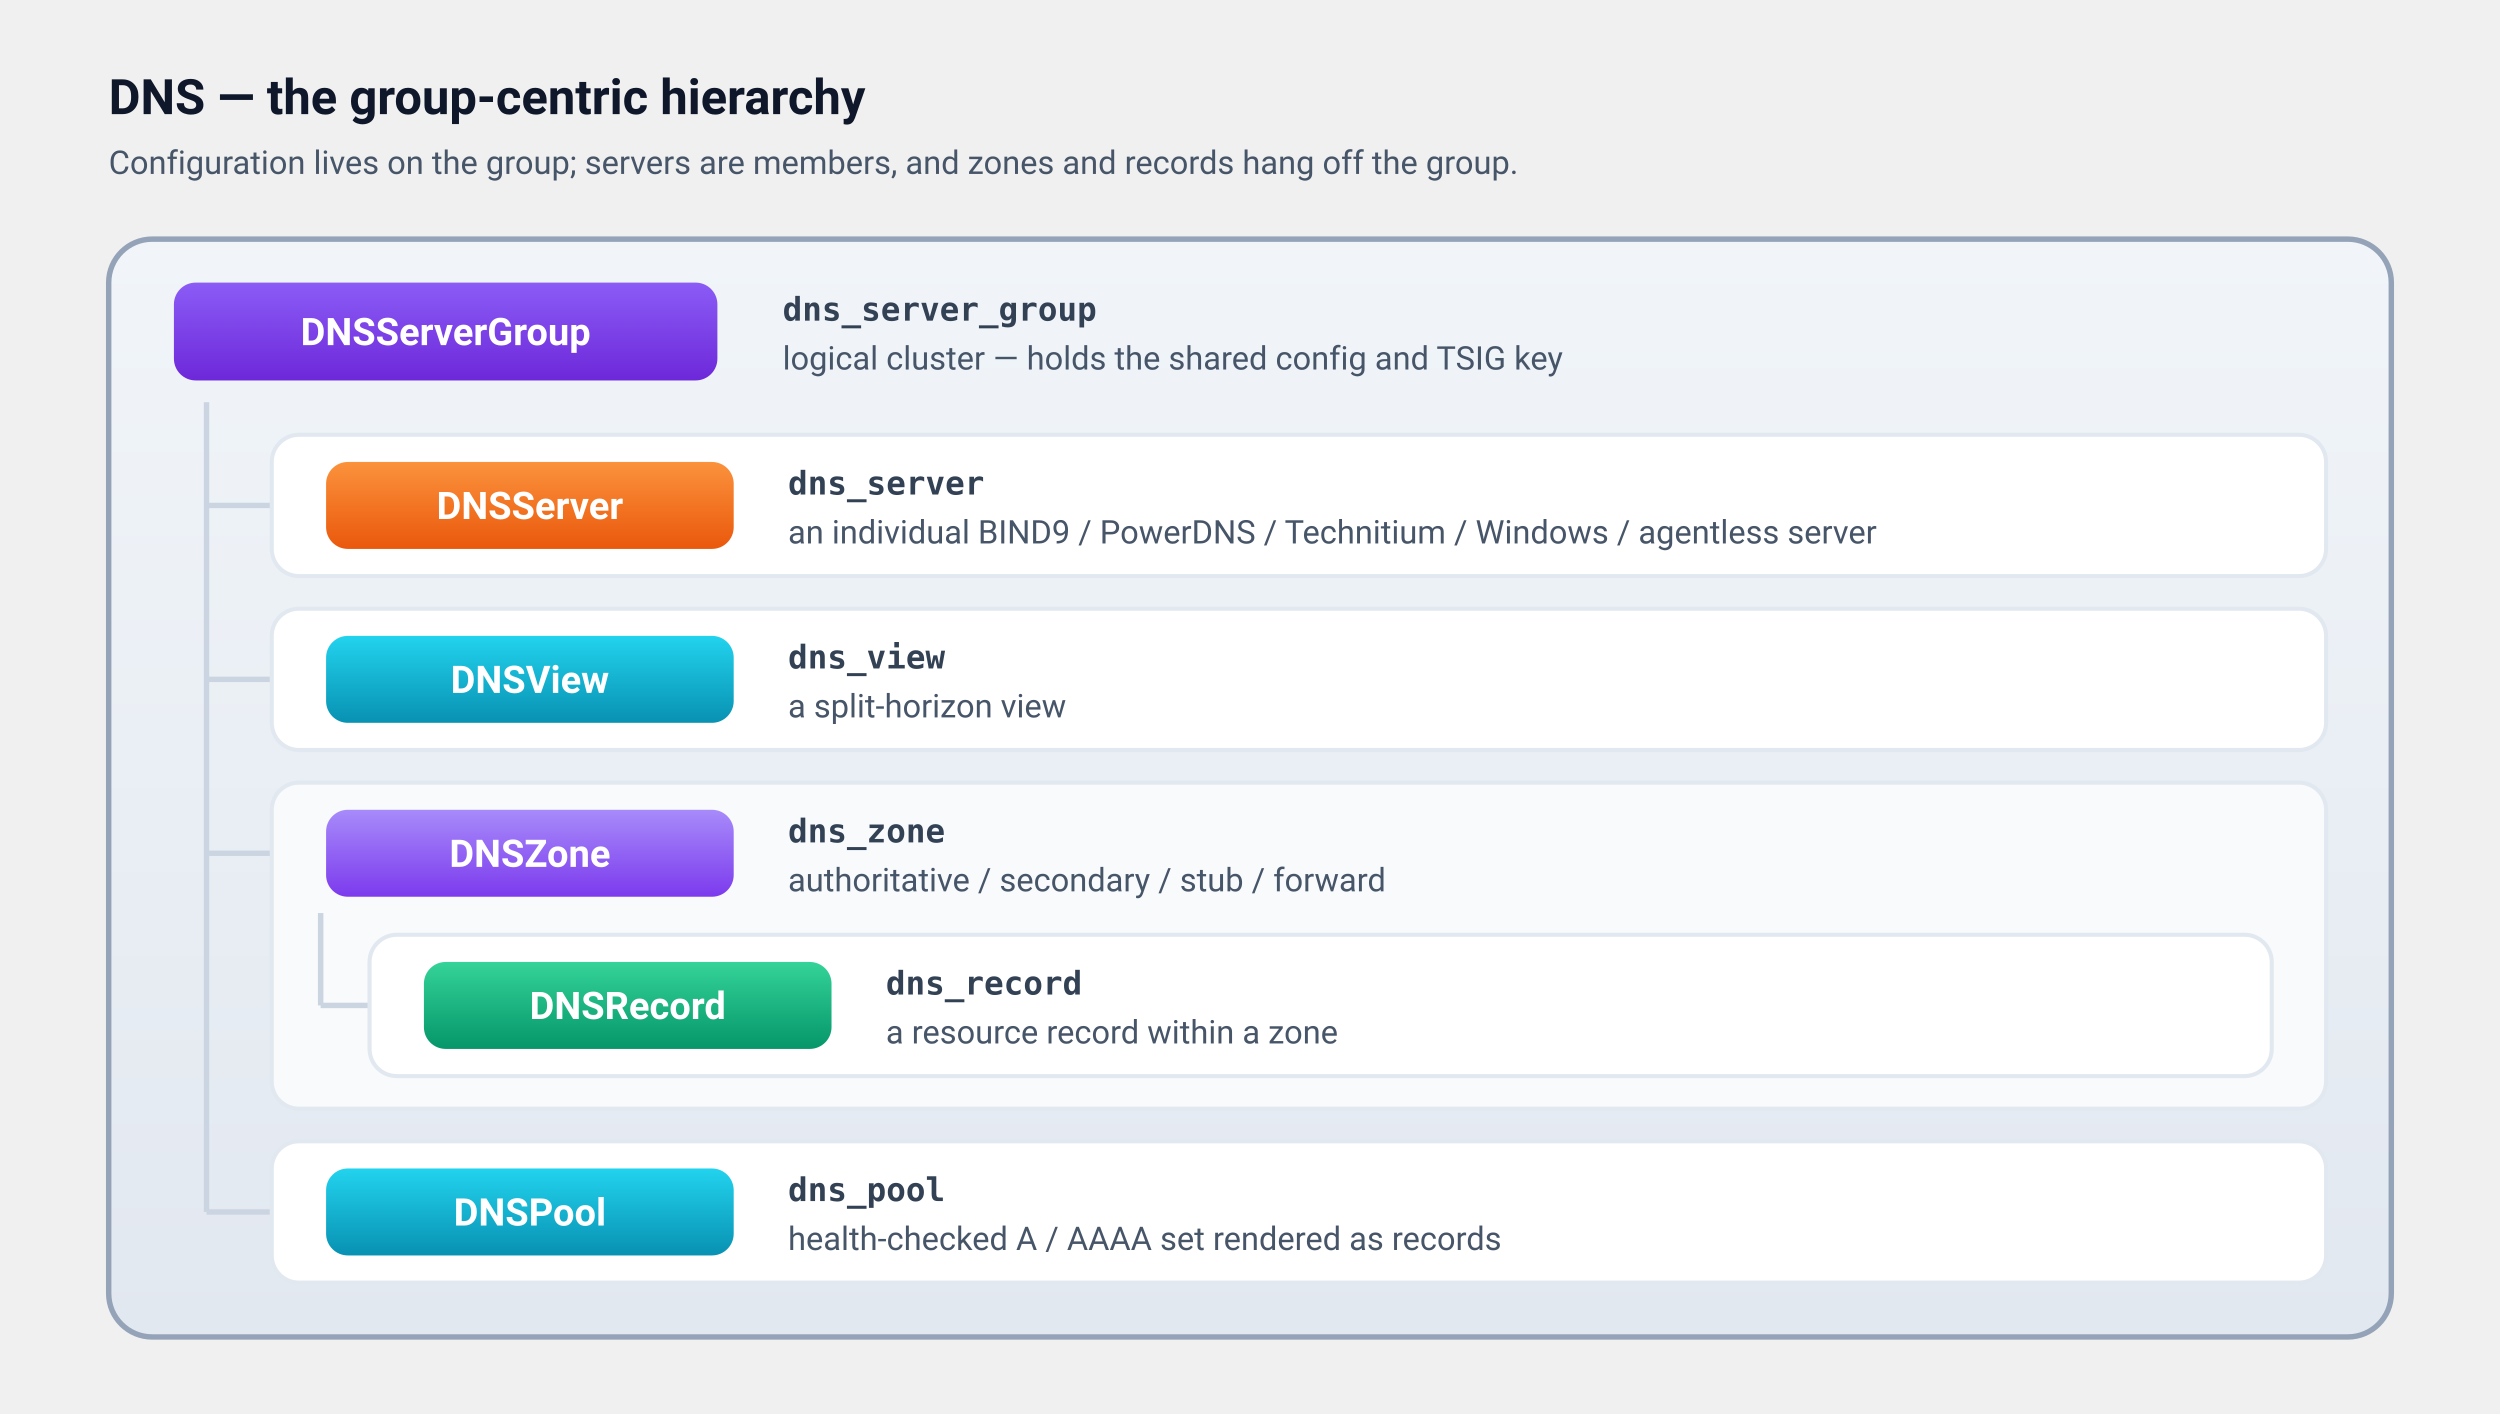
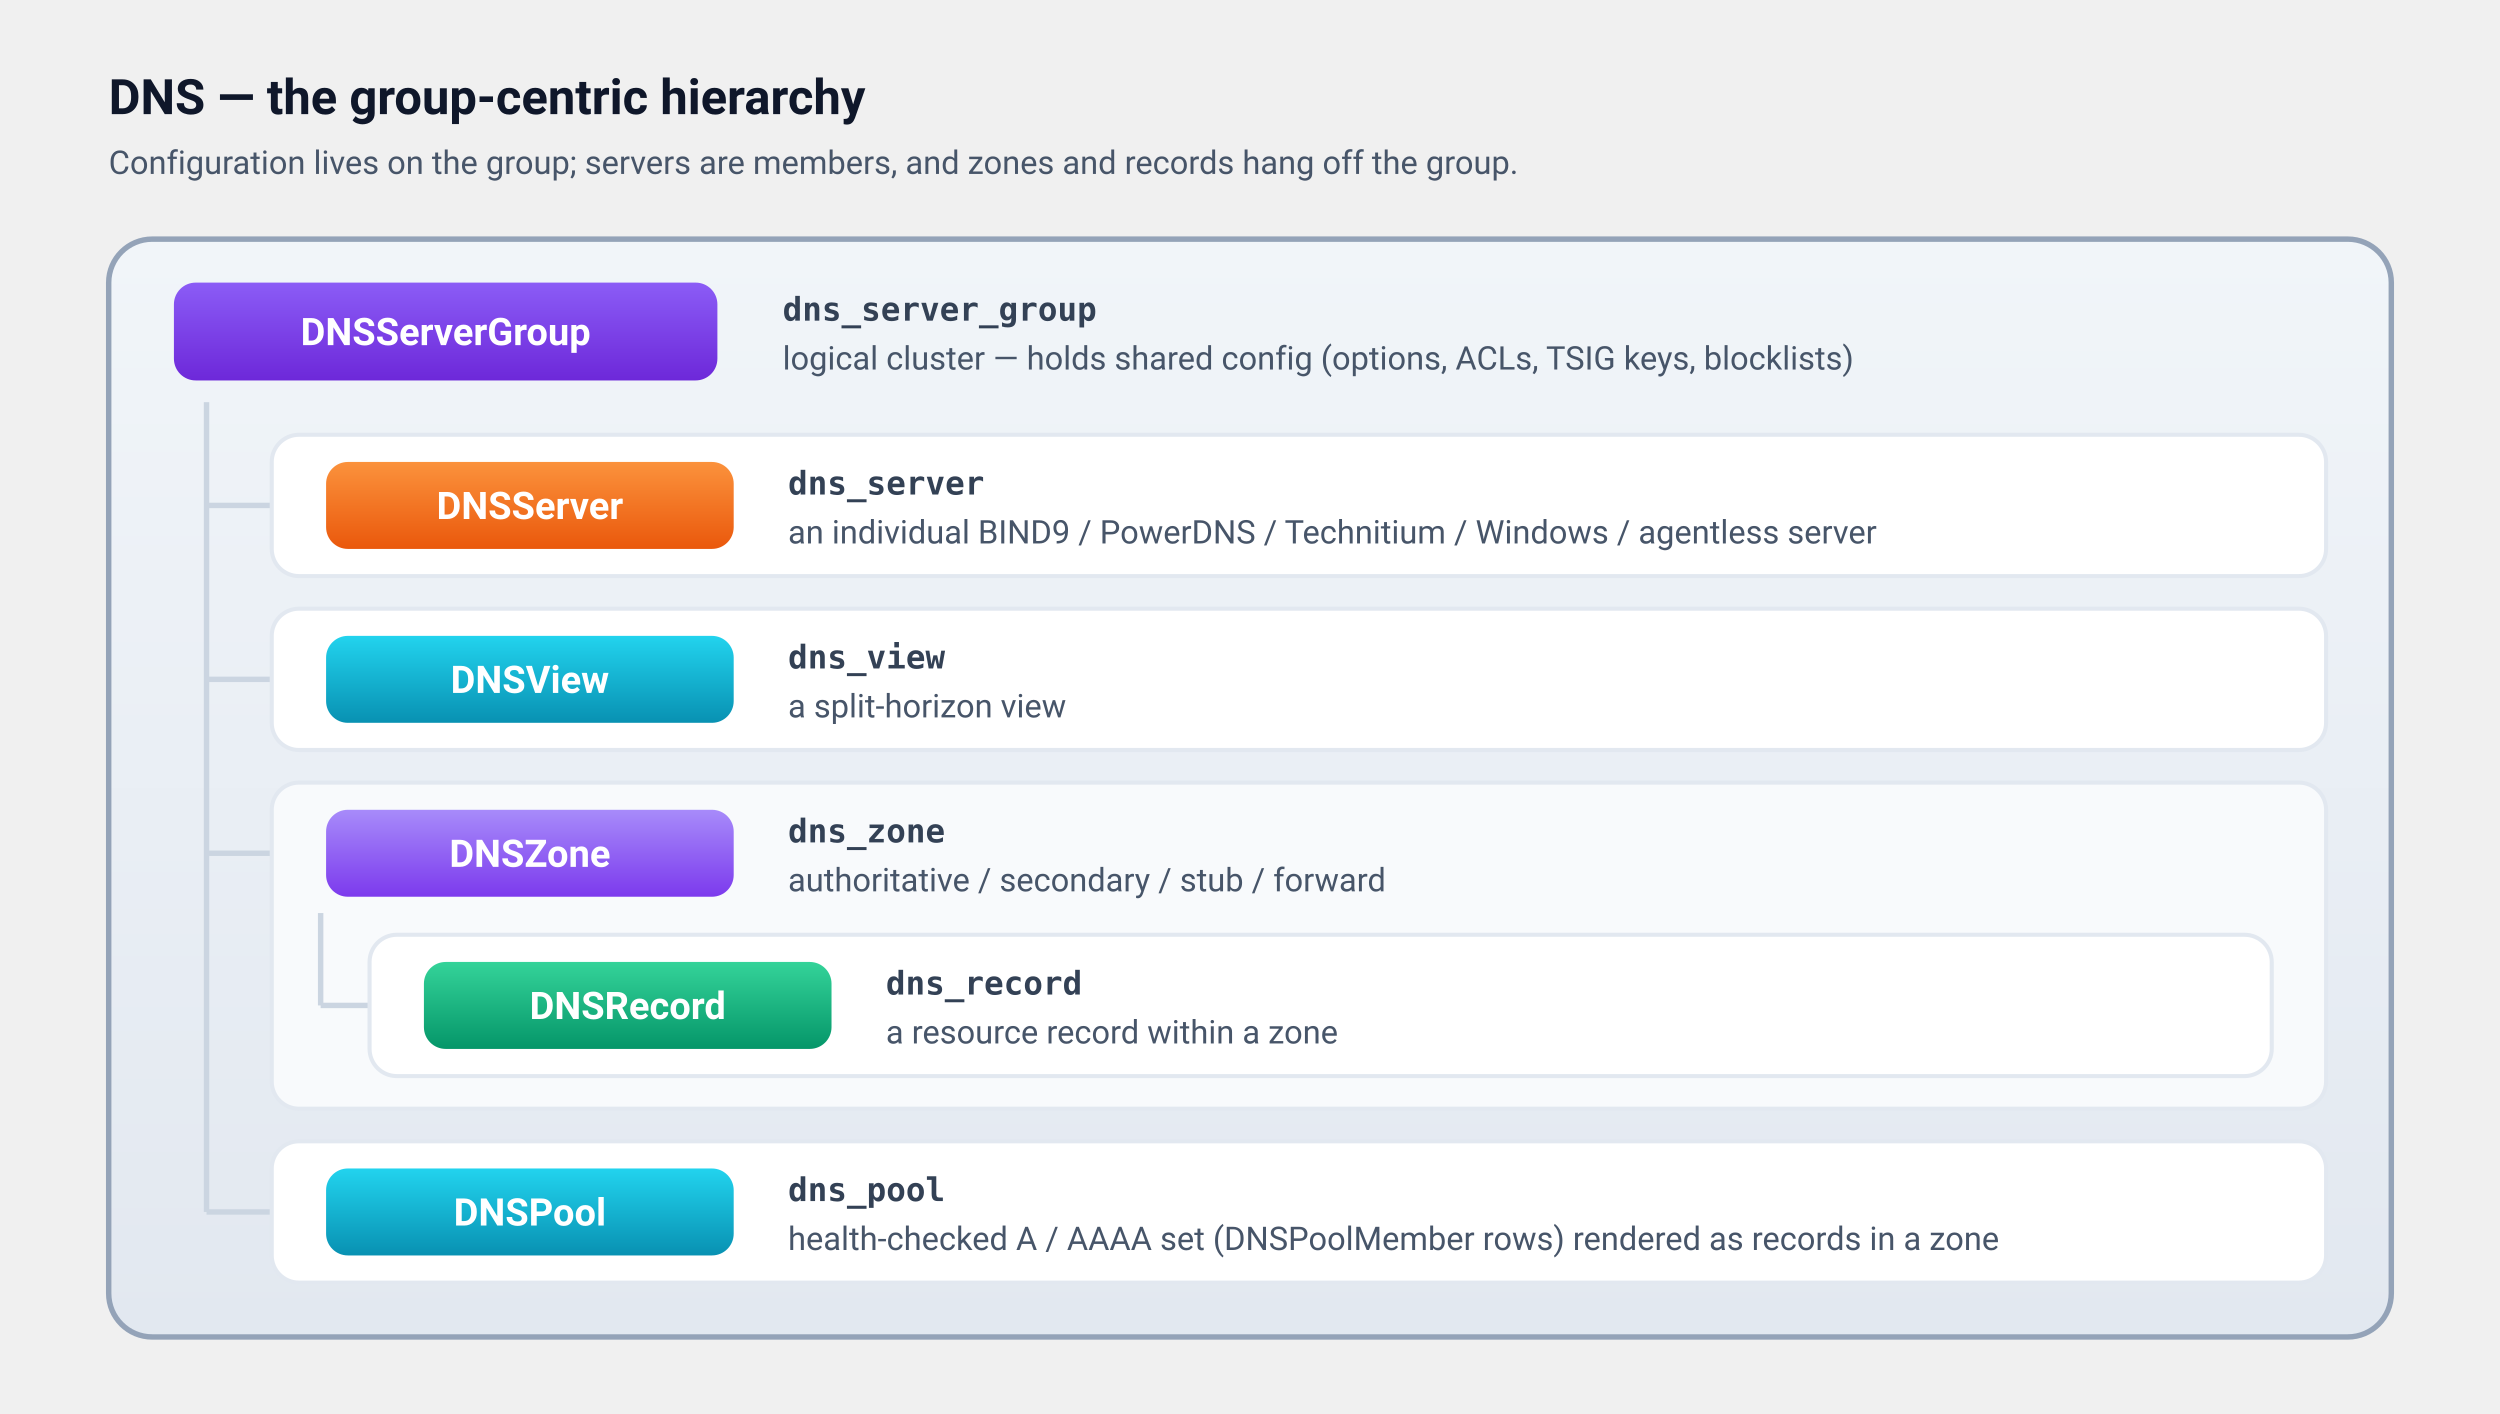
<svg xmlns="http://www.w3.org/2000/svg" width="920" height="520" viewBox="0 0 920 520" preserveAspectRatio="xMidYMid meet" font-family="ui-sans-serif, system-ui, -apple-system, 'Segoe UI', Roboto, Helvetica, Arial, sans-serif">
  <defs>
    <linearGradient id="dmd-surface" x1="0" y1="0" x2="0" y2="1">
      <stop offset="0%" stop-color="#f1f5f9" />
      <stop offset="100%" stop-color="#e2e8f0" />
    </linearGradient>
    <linearGradient id="dmd-group" x1="0" y1="0" x2="0" y2="1">
      <stop offset="0%" stop-color="#8b5cf6" />
      <stop offset="100%" stop-color="#6d28d9" />
    </linearGradient>
    <linearGradient id="dmd-server" x1="0" y1="0" x2="0" y2="1">
      <stop offset="0%" stop-color="#fb923c" />
      <stop offset="100%" stop-color="#ea580c" />
    </linearGradient>
    <linearGradient id="dmd-view" x1="0" y1="0" x2="0" y2="1">
      <stop offset="0%" stop-color="#22d3ee" />
      <stop offset="100%" stop-color="#0891b2" />
    </linearGradient>
    <linearGradient id="dmd-zone" x1="0" y1="0" x2="0" y2="1">
      <stop offset="0%" stop-color="#a78bfa" />
      <stop offset="100%" stop-color="#7c3aed" />
    </linearGradient>
    <linearGradient id="dmd-record" x1="0" y1="0" x2="0" y2="1">
      <stop offset="0%" stop-color="#34d399" />
      <stop offset="100%" stop-color="#059669" />
    </linearGradient>
  </defs>
  <text x="40" y="42" font-size="18" font-weight="600" fill="#0f172a">DNS — the group-centric hierarchy</text>
  <text x="40" y="64" font-size="12" fill="#475569">Configuration lives on the group; servers are members, and zones and records hang off the group.</text>
  <rect x="40" y="88" width="840" height="404" rx="16" fill="url(#dmd-surface)" stroke="#94a3b8" stroke-width="2" />
  <rect x="64" y="104" width="200" height="36" rx="8" fill="url(#dmd-group)" />
  <text x="164" y="127" text-anchor="middle" font-size="14" font-weight="600" fill="#ffffff">DNSServerGroup</text>
  <text x="288" y="118" font-size="12" font-weight="600" fill="#334155" font-family="ui-monospace, SFMono-Regular, Menlo, Consolas, monospace">dns_server_group</text>
-   <text x="288" y="136" font-size="12" fill="#475569">logical cluster — holds the shared config and TSIG key</text>
+   <text x="288" y="136" font-size="12" fill="#475569">logical cluster — holds shared config (options, ACLs, TSIG keys, blocklists)</text>
  <path d="M 76 148 V 446" stroke="#cbd5e1" stroke-width="2" fill="none" />
  <path d="M 76 186 H 100" stroke="#cbd5e1" stroke-width="2" fill="none" />
  <path d="M 76 250 H 100" stroke="#cbd5e1" stroke-width="2" fill="none" />
  <path d="M 76 314 H 100" stroke="#cbd5e1" stroke-width="2" fill="none" />
  <path d="M 76 446 H 100" stroke="#cbd5e1" stroke-width="2" fill="none" />
  <rect x="100" y="160" width="756" height="52" rx="10" fill="#ffffff" stroke="#e2e8f0" stroke-width="1.5" />
  <rect x="120" y="170" width="150" height="32" rx="8" fill="url(#dmd-server)" />
  <text x="195" y="191" text-anchor="middle" font-size="14" font-weight="600" fill="#ffffff">DNSServer</text>
  <text x="290" y="182" font-size="12" font-weight="600" fill="#334155" font-family="ui-monospace, SFMono-Regular, Menlo, Consolas, monospace">dns_server</text>
  <text x="290" y="200" font-size="12" fill="#475569">an individual BIND9 / PowerDNS / Technitium / Windows / agentless server</text>
  <rect x="100" y="224" width="756" height="52" rx="10" fill="#ffffff" stroke="#e2e8f0" stroke-width="1.5" />
  <rect x="120" y="234" width="150" height="32" rx="8" fill="url(#dmd-view)" />
  <text x="195" y="255" text-anchor="middle" font-size="14" font-weight="600" fill="#ffffff">DNSView</text>
  <text x="290" y="246" font-size="12" font-weight="600" fill="#334155" font-family="ui-monospace, SFMono-Regular, Menlo, Consolas, monospace">dns_view</text>
  <text x="290" y="264" font-size="12" fill="#475569">a split-horizon view</text>
  <rect x="100" y="288" width="756" height="120" rx="10" fill="#f8fafc" stroke="#e2e8f0" stroke-width="1.5" />
  <rect x="120" y="298" width="150" height="32" rx="8" fill="url(#dmd-zone)" />
  <text x="195" y="319" text-anchor="middle" font-size="14" font-weight="600" fill="#ffffff">DNSZone</text>
  <text x="290" y="310" font-size="12" font-weight="600" fill="#334155" font-family="ui-monospace, SFMono-Regular, Menlo, Consolas, monospace">dns_zone</text>
  <text x="290" y="328" font-size="12" fill="#475569">authoritative / secondary / stub / forward</text>
  <path d="M 118 336 V 370" stroke="#cbd5e1" stroke-width="2" fill="none" />
  <path d="M 118 370 H 136" stroke="#cbd5e1" stroke-width="2" fill="none" />
  <rect x="136" y="344" width="700" height="52" rx="10" fill="#ffffff" stroke="#e2e8f0" stroke-width="1.5" />
  <rect x="156" y="354" width="150" height="32" rx="8" fill="url(#dmd-record)" />
  <text x="231" y="375" text-anchor="middle" font-size="14" font-weight="600" fill="#ffffff">DNSRecord</text>
  <text x="326" y="366" font-size="12" font-weight="600" fill="#334155" font-family="ui-monospace, SFMono-Regular, Menlo, Consolas, monospace">dns_record</text>
  <text x="326" y="384" font-size="12" fill="#475569">a resource record within a zone</text>
  <rect x="100" y="420" width="756" height="52" rx="10" fill="#ffffff" stroke="#e2e8f0" stroke-width="1.5" />
  <rect x="120" y="430" width="150" height="32" rx="8" fill="url(#dmd-view)" />
  <text x="195" y="451" text-anchor="middle" font-size="14" font-weight="600" fill="#ffffff">DNSPool</text>
  <text x="290" y="442" font-size="12" font-weight="600" fill="#334155" font-family="ui-monospace, SFMono-Regular, Menlo, Consolas, monospace">dns_pool</text>
-   <text x="290" y="460" font-size="12" fill="#475569">health-checked A / AAAA set rendered as records</text>
+   <text x="290" y="460" font-size="12" fill="#475569">health-checked A / AAAA set (DNSPoolMember rows) rendered as records in a zone</text>
</svg>
